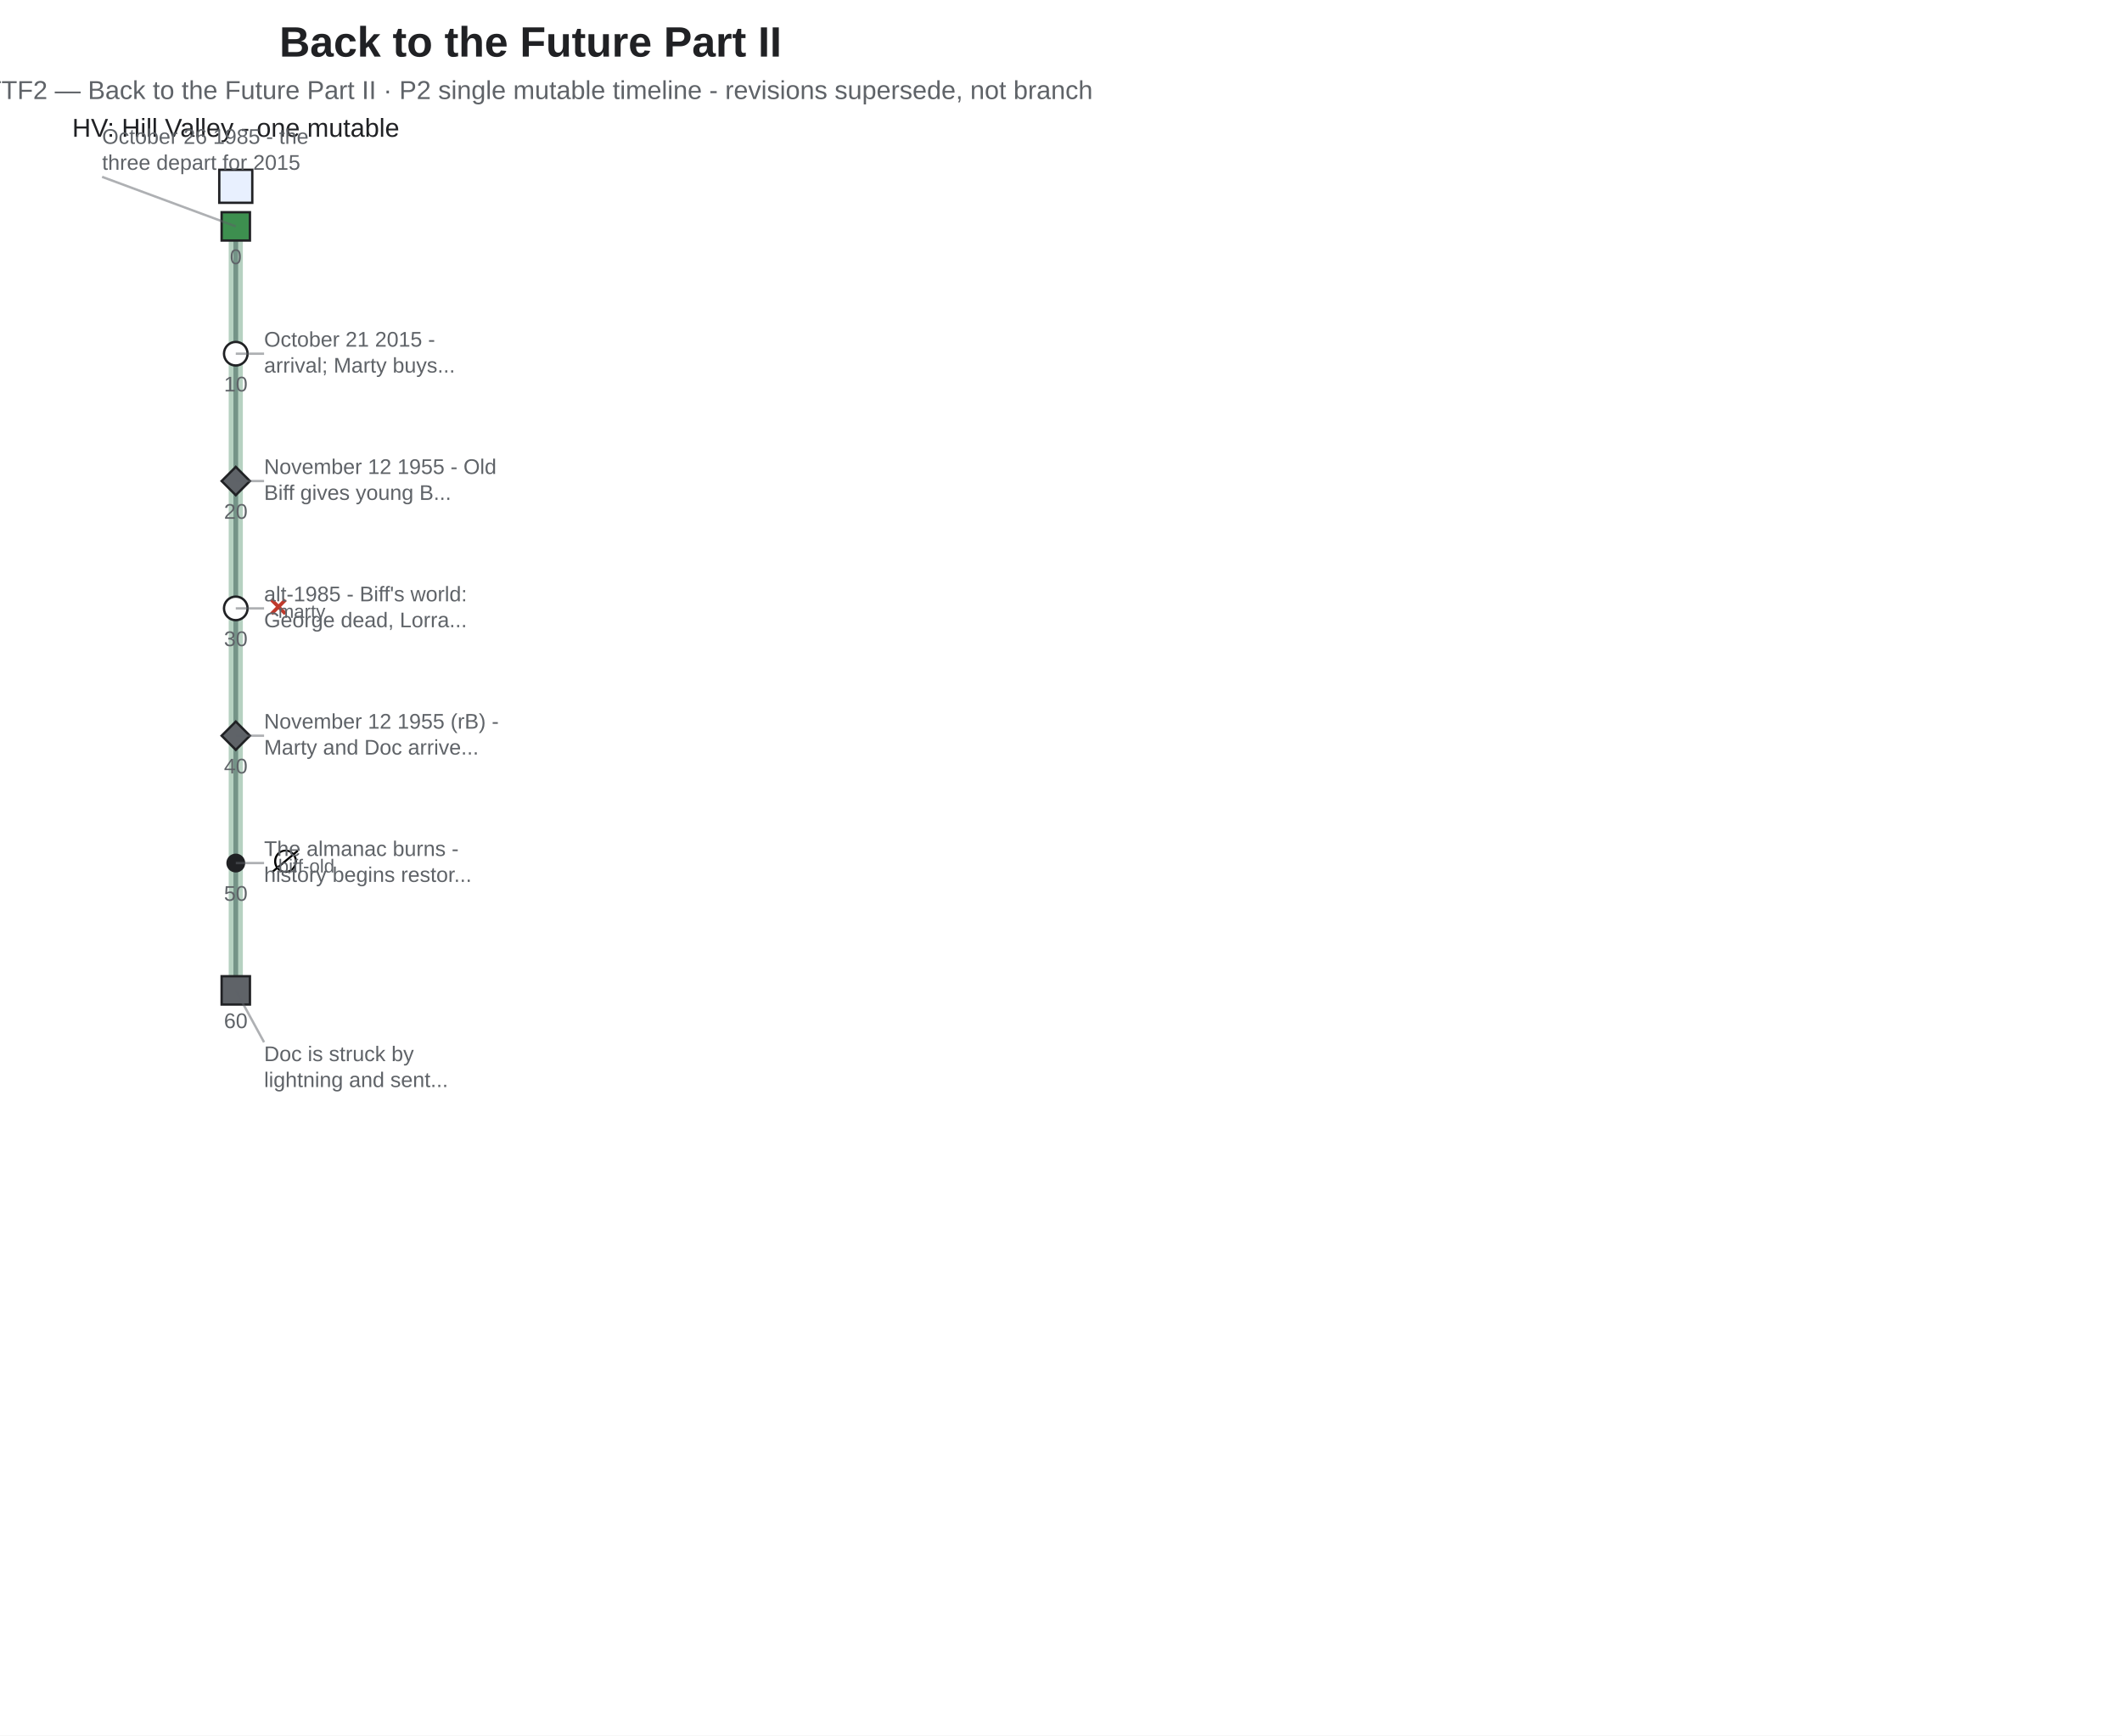
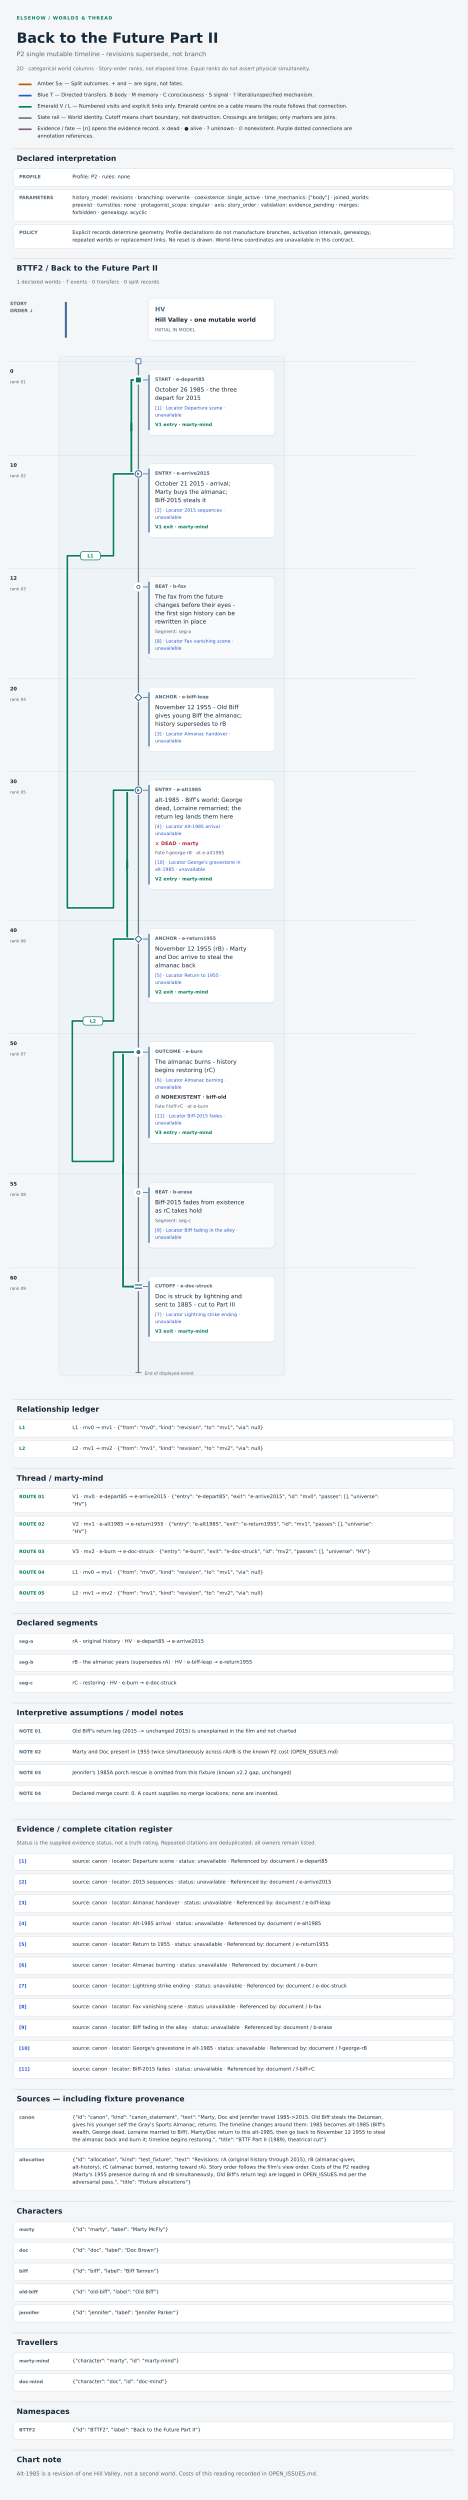
- <svg xmlns="http://www.w3.org/2000/svg" width="900" height="736" viewBox="0 0 900 736" font-family="Arial, Helvetica, sans-serif">
-   <rect width="900" height="736" fill="#ffffff" />
-   <g transform="translate(0,0)">
-     <text x="225" y="24" text-anchor="middle" font-size="18" font-weight="bold" fill="#202124">Back to the Future Part II</text>
-     <text x="225" y="42" text-anchor="middle" font-size="11" fill="#5f6368">BTTF2 — Back to the Future Part II · P2 single mutable timeline - revisions supersede, not branch</text>
-     <line x1="100.0" y1="90.0" x2="100.0" y2="420.0" stroke="#9aa0a6" stroke-width="2" stroke-opacity="1.0" />
-     <rect x="93.0" y="72.0" width="14" height="14" fill="#e8f0fe" stroke="#202124" />
-     <text x="100.0" y="58.0" text-anchor="middle" font-size="11" fill="#202124">HV: Hill Valley - one mutable </text>
-     <line x1="100.0" y1="96.0" x2="100.0" y2="150.0" stroke="#2f7d4f" stroke-width="6" stroke-opacity="0.35" stroke-linecap="round" />
-     <line x1="100.0" y1="258.0" x2="100.0" y2="312.0" stroke="#2f7d4f" stroke-width="6" stroke-opacity="0.35" stroke-linecap="round" />
-     <line x1="100.0" y1="366.0" x2="100.0" y2="420.0" stroke="#2f7d4f" stroke-width="6" stroke-opacity="0.35" stroke-linecap="round" />
-     <line x1="100.0" y1="150.0" x2="100.0" y2="258.0" stroke="#2f7d4f" stroke-width="6" stroke-opacity="0.35" stroke-linecap="round" />
-     <line x1="100.0" y1="312.0" x2="100.0" y2="366.0" stroke="#2f7d4f" stroke-width="6" stroke-opacity="0.35" stroke-linecap="round" />
-     <rect x="94.0" y="90.0" width="12" height="12" fill="#3d8f4f" stroke="#202124" />
-     <text x="100.0" y="112.0" text-anchor="middle" font-size="9" fill="#5f6368">0</text>
-     <circle cx="100.0" cy="150.0" r="5" fill="#ffffff" stroke="#202124" />
-     <text x="100.0" y="166.0" text-anchor="middle" font-size="9" fill="#5f6368">10</text>
-     <path d="M 100.0 198.0 L 106.0 204.0 L 100.0 210.0 L 94.0 204.0 Z" fill="#5f6368" stroke="#202124" />
-     <text x="100.0" y="220.0" text-anchor="middle" font-size="9" fill="#5f6368">20</text>
-     <circle cx="100.0" cy="258.0" r="5" fill="#ffffff" stroke="#202124" />
-     <text x="100.0" y="274.0" text-anchor="middle" font-size="9" fill="#5f6368">30</text>
-     <path d="M 100.0 306.0 L 106.0 312.0 L 100.0 318.0 L 94.0 312.0 Z" fill="#5f6368" stroke="#202124" />
-     <text x="100.0" y="328.0" text-anchor="middle" font-size="9" fill="#5f6368">40</text>
-     <circle cx="100.0" cy="366.0" r="4" fill="#202124" />
-     <text x="100.0" y="382.0" text-anchor="middle" font-size="9" fill="#5f6368">50</text>
-     <rect x="94.0" y="414.0" width="12" height="12" fill="#5f6368" stroke="#202124" />
-     <text x="100.0" y="436.0" text-anchor="middle" font-size="9" fill="#5f6368">60</text>
-     <text x="114.0" y="262.0" font-size="14" font-weight="bold" fill="#c0392b">×</text>
-     <text x="118.0" y="262.0" font-size="8" fill="#5f6368">marty</text>
-     <text x="114.0" y="370.0" font-size="14" font-weight="bold" fill="#000000">∅</text>
-     <text x="118.0" y="370.0" font-size="8" fill="#5f6368">biff-old</text>
-     <line x1="100.0" y1="96.0" x2="43.3" y2="75.0" stroke="#5f6368" stroke-width="1" stroke-opacity="0.5" />
-     <text x="43.3" y="61.0" font-size="9" fill="#5f6368">October 26 1985 - the</text>
-     <text x="43.3" y="72.0" font-size="9" fill="#5f6368">three depart for 2015</text>
-     <line x1="100.0" y1="150.0" x2="112.0" y2="150.0" stroke="#5f6368" stroke-width="1" stroke-opacity="0.5" />
-     <text x="112.0" y="147.0" font-size="9" fill="#5f6368">October 21 2015 -</text>
-     <text x="112.0" y="158.0" font-size="9" fill="#5f6368">arrival; Marty buys...</text>
-     <line x1="100.0" y1="204.0" x2="112.0" y2="204.0" stroke="#5f6368" stroke-width="1" stroke-opacity="0.5" />
-     <text x="112.0" y="201.0" font-size="9" fill="#5f6368">November 12 1955 - Old</text>
-     <text x="112.0" y="212.0" font-size="9" fill="#5f6368">Biff gives young B...</text>
-     <line x1="100.0" y1="258.0" x2="112.0" y2="258.0" stroke="#5f6368" stroke-width="1" stroke-opacity="0.5" />
-     <text x="112.0" y="255.0" font-size="9" fill="#5f6368">alt-1985 - Biff's world:</text>
-     <text x="112.0" y="266.0" font-size="9" fill="#5f6368">George dead, Lorra...</text>
-     <line x1="100.0" y1="312.0" x2="112.0" y2="312.0" stroke="#5f6368" stroke-width="1" stroke-opacity="0.5" />
-     <text x="112.0" y="309.0" font-size="9" fill="#5f6368">November 12 1955 (rB) -</text>
-     <text x="112.0" y="320.0" font-size="9" fill="#5f6368">Marty and Doc arrive...</text>
-     <line x1="100.0" y1="366.0" x2="112.0" y2="366.0" stroke="#5f6368" stroke-width="1" stroke-opacity="0.5" />
-     <text x="112.0" y="363.0" font-size="9" fill="#5f6368">The almanac burns -</text>
-     <text x="112.0" y="374.0" font-size="9" fill="#5f6368">history begins restor...</text>
-     <line x1="100.0" y1="420.0" x2="112.0" y2="442.0" stroke="#5f6368" stroke-width="1" stroke-opacity="0.5" />
-     <text x="112.0" y="450.0" font-size="9" fill="#5f6368">Doc is struck by</text>
-     <text x="112.0" y="461.0" font-size="9" fill="#5f6368">lightning and sent...</text>
-   </g>
+ <svg xmlns="http://www.w3.org/2000/svg" width="1124" height="6014" viewBox="0 0 1124 6014" font-family="DejaVu Sans, Arial, Helvetica, sans-serif" role="img" aria-labelledby="atlas-title atlas-desc">
+   <rect width="1124" height="6014" fill="#f5f6f8" />
+   <defs>
+     <marker id="arrow-split" viewBox="0 0 10 10" refX="8" refY="5" markerWidth="7" markerHeight="7" markerUnits="userSpaceOnUse" orient="auto" overflow="visible">
+       <path d="M 1 1 L 9 5 L 1 9 Z" fill="#ad6200" />
+     </marker>
+     <marker id="arrow-transfer" viewBox="0 0 10 10" refX="8" refY="5" markerWidth="7" markerHeight="7" markerUnits="userSpaceOnUse" orient="auto" overflow="visible">
+       <path d="M 1 1 L 9 5 L 1 9 Z" fill="#285ac7" />
+     </marker>
+     <marker id="arrow-route" viewBox="0 0 10 10" refX="8" refY="5" markerWidth="7" markerHeight="7" markerUnits="userSpaceOnUse" orient="auto" overflow="visible">
+       <path d="M 1 1 L 9 5 L 1 9 Z" fill="#087d60" />
+     </marker>
+     <marker id="arrow-reference" viewBox="0 0 10 10" refX="8" refY="5" markerWidth="7" markerHeight="7" markerUnits="userSpaceOnUse" orient="auto" overflow="visible">
+       <path d="M 1 1 L 9 5 L 1 9 Z" fill="#7a637c" />
+     </marker>
+   </defs>
+   <style>
+ text { font-kerning: normal; }
+ a { cursor: pointer; }
+ a:hover text { text-decoration: underline; }
+ .card:hover &gt; rect { stroke: #879ead; }
+ :target &gt; rect { stroke: #285ac7; stroke-width: 2; }
+ .hide-split .layer-split,
+ .hide-transfer .layer-transfer,
+ .hide-route .layer-route,
+ .hide-evidence .citation { display: none; }
+ </style>
+   <text letter-spacing="1.5" x="40" y="47" font-size="11" fill="#087d60" font-weight="bold">ELSEHOW  /  WORLDS &amp; THREAD</text>
+   <text x="40" y="103" font-size="34" fill="#172a3a" font-weight="bold">Back to the Future Part II</text>
+   <text x="40" y="135" font-size="15" fill="#526575">P2 single mutable timeline - revisions supersede, not branch</text>
+   <text x="40" y="169" font-size="12" fill="#526575">2D · categorical world columns · Story-order ranks, not elapsed time. Equal ranks do not assert physical simultaneity.</text>
+   <line x1="45" y1="203" x2="76" y2="203" stroke="#ad6200" stroke-width="4" />
+   <text x="90" y="205" font-size="12" fill="#172a3a">Amber S± — Split outcomes. + and − are signs, not fates.</text>
+   <line x1="45" y1="230" x2="76" y2="230" stroke="#285ac7" stroke-width="4" />
+   <text x="90" y="232" font-size="12" fill="#172a3a">Blue T — Directed transfers. B body · M memory · C consciousness · S signal · ? literal/unspecified mechanism.</text>
+   <line x1="45" y1="257" x2="76" y2="257" stroke="#087d60" stroke-width="4" />
+   <text x="90" y="259" font-size="12" fill="#172a3a">Emerald V / L — Numbered visits and explicit links only. Emerald centre on a cable means the route follows that connection.</text>
+   <line x1="45" y1="284" x2="76" y2="284" stroke="#667b8a" stroke-width="4" />
+   <text x="90" y="286" font-size="12" fill="#172a3a">Slate rail — World identity. Cutoff means chart boundary, not destruction. Crossings are bridges; only markers are joins.</text>
+   <line x1="45" y1="311" x2="76" y2="311" stroke="#7a637c" stroke-width="4" />
+   <text x="90" y="313" font-size="12" fill="#172a3a">Evidence / fate — [n] opens the evidence record. × dead · ● alive · ? unknown · ∅ nonexistent. Purple dotted connections are</text>
+   <text x="90" y="331" font-size="12" fill="#172a3a">annotation references.</text>
+   <g>
+     <line x1="32" y1="358" x2="1092" y2="358" stroke="#d3dde5" stroke-width="1.5" />
+     <text x="40" y="387" font-size="18" fill="#172a3a" font-weight="bold">Declared interpretation</text>
+   </g>
+   <g>
+     <rect x="32" y="406" width="1060" height="42" fill="#ffffff" stroke="#d3dde5" rx="7" />
+     <text x="46" y="429" font-size="11" fill="#526575" font-weight="bold">PROFILE</text>
+     <text x="174" y="429" font-size="12" fill="#172a3a">Profile: P2 · rules: none</text>
+   </g>
+   <g>
+     <rect x="32" y="456" width="1060" height="76" fill="#ffffff" stroke="#d3dde5" rx="7" />
+     <text x="46" y="479" font-size="11" fill="#526575" font-weight="bold">PARAMETERS</text>
+     <text x="174" y="479" font-size="12" fill="#172a3a">history_model: revisions · branching: overwrite · coexistence: single_active · time_mechanics: ["body"] · joined_worlds:</text>
+     <text x="174" y="497" font-size="12" fill="#172a3a">preexist · turnstiles: none · protagonist_scope: singular · axis: story_order · validation: evidence_pending · merges:</text>
+     <text x="174" y="515" font-size="12" fill="#172a3a">forbidden · genealogy: acyclic</text>
+   </g>
+   <g>
+     <rect x="32" y="540" width="1060" height="58" fill="#ffffff" stroke="#d3dde5" rx="7" />
+     <text x="46" y="563" font-size="11" fill="#526575" font-weight="bold">POLICY</text>
+     <text x="174" y="563" font-size="12" fill="#172a3a">Explicit records determine geometry. Profile declarations do not manufacture branches, activation intervals, genealogy,</text>
+     <text x="174" y="581" font-size="12" fill="#172a3a">repeated worlds or replacement links. No reset is drawn. World-time coordinates are unavailable in this contract.</text>
+   </g>
+   <g id="g1">
+     <line x1="32" y1="622" x2="1092" y2="622" stroke="#d3dde5" stroke-width="1.5" />
+     <text x="40" y="651" font-size="18" fill="#172a3a" font-weight="bold">BTTF2  /  Back to the Future Part II</text>
+   </g>
+   <text x="40" y="682" font-size="12" fill="#526575">1 declared worlds · 7 events · 0 transfers · 0 split records</text>
+   <g transform="translate(0 714.00)" role="group" aria-label="Atlas for BTTF2">
+     <text x="24" y="20" font-size="11" fill="#526575" font-weight="bold">STORY</text>
+     <text x="24" y="37" font-size="11" fill="#526575" font-weight="bold">ORDER ↓</text>
+     <rect x="142" y="143" width="543" height="2453" fill="#eef3f7" stroke="#d6e0e8" rx="10" />
+     <g class="card" role="group" aria-label="{}">
+       <rect x="357" y="6" width="304" height="101" fill="#e7edf2" rx="9" />
+       <rect x="357" y="4" width="304" height="101" fill="#ffffff" stroke="#d3dde5" rx="9" />
+       <text x="373" y="35" font-size="15" fill="#416f99" font-weight="bold">HV</text>
+       <text x="373" y="60" font-size="14" fill="#172a3a" font-weight="bold">Hill Valley - one mutable world</text>
+       <text x="373" y="83" font-size="11" fill="#526575">INITIAL IN MODEL</text>
+     </g>
+     <rect x="156" y="12" width="5" height="87" fill="#416f99" rx="2" />
+     <line x1="20" y1="155" x2="998" y2="155" stroke="#d3dde5" stroke-width="1" />
+     <text x="24" y="183" font-size="12" fill="#172a3a" font-weight="bold">0</text>
+     <text x="24" y="208" font-size="10" fill="#526575">rank 01</text>
+     <line x1="20" y1="381" x2="998" y2="381" stroke="#d3dde5" stroke-width="1" />
+     <text x="24" y="409" font-size="12" fill="#172a3a" font-weight="bold">10</text>
+     <text x="24" y="434" font-size="10" fill="#526575">rank 02</text>
+     <line x1="20" y1="653" x2="998" y2="653" stroke="#d3dde5" stroke-width="1" />
+     <text x="24" y="681" font-size="12" fill="#172a3a" font-weight="bold">12</text>
+     <text x="24" y="706" font-size="10" fill="#526575">rank 03</text>
+     <line x1="20" y1="919" x2="998" y2="919" stroke="#d3dde5" stroke-width="1" />
+     <text x="24" y="947" font-size="12" fill="#172a3a" font-weight="bold">20</text>
+     <text x="24" y="972" font-size="10" fill="#526575">rank 04</text>
+     <line x1="20" y1="1142" x2="998" y2="1142" stroke="#d3dde5" stroke-width="1" />
+     <text x="24" y="1170" font-size="12" fill="#172a3a" font-weight="bold">30</text>
+     <text x="24" y="1195" font-size="10" fill="#526575">rank 05</text>
+     <line x1="20" y1="1500" x2="998" y2="1500" stroke="#d3dde5" stroke-width="1" />
+     <text x="24" y="1528" font-size="12" fill="#172a3a" font-weight="bold">40</text>
+     <text x="24" y="1553" font-size="10" fill="#526575">rank 06</text>
+     <line x1="20" y1="1772" x2="998" y2="1772" stroke="#d3dde5" stroke-width="1" />
+     <text x="24" y="1800" font-size="12" fill="#172a3a" font-weight="bold">50</text>
+     <text x="24" y="1825" font-size="10" fill="#526575">rank 07</text>
+     <line x1="20" y1="2110" x2="998" y2="2110" stroke="#d3dde5" stroke-width="1" />
+     <text x="24" y="2138" font-size="12" fill="#172a3a" font-weight="bold">55</text>
+     <text x="24" y="2163" font-size="10" fill="#526575">rank 08</text>
+     <line x1="20" y1="2336" x2="998" y2="2336" stroke="#d3dde5" stroke-width="1" />
+     <text x="24" y="2364" font-size="12" fill="#172a3a" font-weight="bold">60</text>
+     <text x="24" y="2389" font-size="10" fill="#526575">rank 09</text>
+     <path d="M 333.00 155.00 L 333.00 2588.00" fill="none" stroke="#667b8a" stroke-width="3" stroke-linejoin="round" stroke-linecap="round" />
+     <rect x="327" y="149" width="12" height="12" fill="#ffffff" stroke="#416f99" rx="1" stroke-width="2" />
+     <line x1="326" y1="2588" x2="340" y2="2588" stroke="#667b8a" stroke-width="2" />
+     <text x="348" y="2593" font-size="10" fill="#526575">End of displayed extent</text>
+     <g class="layer-route">
+       <path d="M 325.00 200.00 L 316.00 200.00 L 316.00 426.00 L 323.00 426.00" fill="none" stroke="#ffffff" stroke-width="8.5" stroke-linejoin="round" stroke-linecap="round" />
+       <path d="M 325.00 200.00 L 316.00 200.00 L 316.00 426.00 L 323.00 426.00" fill="none" stroke="#087d60" stroke-width="4.5" stroke-linejoin="round" stroke-linecap="round" marker-end="url(#arrow-route)" />
+       <path d="M 316.00 304.00 L 316.00 322.00" fill="none" stroke="#087d60" stroke-width="4.5" stroke-linejoin="round" stroke-linecap="round" marker-end="url(#arrow-route)" />
+     </g>
+     <g class="layer-route">
+       <path d="M 325.00 1187.00 L 306.00 1187.00 L 306.00 1545.00 L 323.00 1545.00" fill="none" stroke="#ffffff" stroke-width="8.5" stroke-linejoin="round" stroke-linecap="round" />
+       <path d="M 325.00 1187.00 L 306.00 1187.00 L 306.00 1545.00 L 323.00 1545.00" fill="none" stroke="#087d60" stroke-width="4.5" stroke-linejoin="round" stroke-linecap="round" marker-end="url(#arrow-route)" />
+       <path d="M 306.00 1357.00 L 306.00 1375.00" fill="none" stroke="#087d60" stroke-width="4.5" stroke-linejoin="round" stroke-linecap="round" marker-end="url(#arrow-route)" />
+     </g>
+     <g class="layer-route">
+       <path d="M 325.00 1817.00 L 296.00 1817.00 L 296.00 2381.00 L 323.00 2381.00" fill="none" stroke="#ffffff" stroke-width="8.5" stroke-linejoin="round" stroke-linecap="round" />
+       <path d="M 325.00 1817.00 L 296.00 1817.00 L 296.00 2381.00 L 323.00 2381.00" fill="none" stroke="#087d60" stroke-width="4.5" stroke-linejoin="round" stroke-linecap="round" marker-end="url(#arrow-route)" />
+       <path d="M 296.00 2090.00 L 296.00 2108.00" fill="none" stroke="#087d60" stroke-width="4.5" stroke-linejoin="round" stroke-linecap="round" marker-end="url(#arrow-route)" />
+     </g>
+     <g class="layer-route" id="g1-edge-1">
+       <path d="M 324.00 426.00 L 273.00 426.00 L 273.00 623.00 L 162.00 623.00 L 162.00 1470.00 L 273.00 1470.00 L 273.00 1187.00 L 323.00 1187.00" fill="none" stroke="#ffffff" stroke-width="8" stroke-linejoin="round" stroke-linecap="round" />
+       <path d="M 324.00 426.00 L 273.00 426.00 L 273.00 623.00 L 162.00 623.00 L 162.00 1470.00 L 273.00 1470.00 L 273.00 1187.00 L 323.00 1187.00" fill="none" stroke="#087d60" stroke-width="4" stroke-linejoin="round" stroke-linecap="round" marker-end="url(#arrow-route)" />
+       <a href="#g1-relationships" aria-label="L1 · mv0 → mv1 · {&quot;from&quot;: &quot;mv0&quot;, &quot;kind&quot;: &quot;revision&quot;, &quot;to&quot;: &quot;mv1&quot;, &quot;via&quot;: null}">
+         <rect x="193.5" y="613" width="48" height="20" fill="#ffffff" stroke="#087d60" rx="6" stroke-width="1.6" />
+         <text text-anchor="middle" x="217.5" y="627" font-size="11" fill="#087d60" font-weight="bold">L1</text>
+       </a>
+     </g>
+     <g class="layer-route" id="g1-edge-2">
+       <path d="M 324.00 1545.00 L 273.00 1545.00 L 273.00 1742.00 L 174.00 1742.00 L 174.00 2080.00 L 273.00 2080.00 L 273.00 1817.00 L 323.00 1817.00" fill="none" stroke="#ffffff" stroke-width="8" stroke-linejoin="round" stroke-linecap="round" />
+       <path d="M 324.00 1545.00 L 273.00 1545.00 L 273.00 1742.00 L 174.00 1742.00 L 174.00 2080.00 L 273.00 2080.00 L 273.00 1817.00 L 323.00 1817.00" fill="none" stroke="#087d60" stroke-width="4" stroke-linejoin="round" stroke-linecap="round" marker-end="url(#arrow-route)" />
+       <a href="#g1-relationships" aria-label="L2 · mv1 → mv2 · {&quot;from&quot;: &quot;mv1&quot;, &quot;kind&quot;: &quot;revision&quot;, &quot;to&quot;: &quot;mv2&quot;, &quot;via&quot;: null}">
+         <rect x="199.5" y="1732" width="48" height="20" fill="#ffffff" stroke="#087d60" rx="6" stroke-width="1.6" />
+         <text text-anchor="middle" x="223.5" y="1746" font-size="11" fill="#087d60" font-weight="bold">L2</text>
+       </a>
+     </g>
+     <line x1="343" y1="200" x2="357" y2="200" stroke="#416f99" stroke-width="1.8" />
+     <g id="g1-item-1" class="card" role="group" aria-label="{&quot;cite&quot;: {&quot;locator&quot;: &quot;Departure scene&quot;, &quot;page&quot;: null, &quot;scene&quot;: null, &quot;source&quot;: &quot;canon&quot;, &quot;status&quot;: &quot;unavailable&quot;}, &quot;id&quot;: &quot;e-depart85&quot;, &quot;kind&quot;: &quot;start&quot;, &quot;label&quot;: &quot;October 26 1985 - the three depart for 2015&quot;, &quot;order&quot;: 0, &quot;universe&quot;: &quot;HV&quot;}">
+       <rect x="357" y="177" width="304" height="158" fill="#e7edf2" rx="9" />
+       <rect x="357" y="175" width="304" height="158" fill="#ffffff" stroke="#d3dde5" rx="9" />
+       <rect x="357" y="187" width="3" height="134" fill="#416f99" rx="1.5" />
+       <text x="373" y="202" font-size="11" fill="#526575" font-weight="bold">START · e-depart85</text>
+       <text x="373" y="228" font-size="14" fill="#172a3a">October 26 1985 - the three</text>
+       <text x="373" y="248" font-size="14" fill="#172a3a">depart for 2015</text>
+       <a href="#evidence-1" class="citation" aria-label="[1] · Locator Departure scene · unavailable">
+         <text x="373" y="271" font-size="11" fill="#285ac7">[1] · Locator Departure scene ·</text>
+         <text x="373" y="288" font-size="11" fill="#285ac7">unavailable</text>
+       </a>
+       <text x="373" y="311" font-size="11" fill="#087d60" font-weight="bold">V1 entry · marty-mind</text>
+     </g>
+     <line x1="343" y1="426" x2="357" y2="426" stroke="#416f99" stroke-width="1.8" />
+     <g id="g1-item-2" class="card" role="group" aria-label="{&quot;cite&quot;: {&quot;locator&quot;: &quot;2015 sequences&quot;, &quot;page&quot;: null, &quot;scene&quot;: null, &quot;source&quot;: &quot;canon&quot;, &quot;status&quot;: &quot;unavailable&quot;}, &quot;id&quot;: &quot;e-arrive2015&quot;, &quot;kind&quot;: &quot;entry&quot;, &quot;label&quot;: &quot;October 21 2015 - arrival; Marty buys the almanac; Biff-2015 steals it&quot;, &quot;order&quot;: 10, &quot;universe&quot;: &quot;HV&quot;}">
+       <rect x="357" y="403" width="304" height="178" fill="#e7edf2" rx="9" />
+       <rect x="357" y="401" width="304" height="178" fill="#ffffff" stroke="#d3dde5" rx="9" />
+       <rect x="357" y="413" width="3" height="154" fill="#416f99" rx="1.5" />
+       <text x="373" y="428" font-size="11" fill="#526575" font-weight="bold">ENTRY · e-arrive2015</text>
+       <text x="373" y="454" font-size="14" fill="#172a3a">October 21 2015 - arrival;</text>
+       <text x="373" y="474" font-size="14" fill="#172a3a">Marty buys the almanac;</text>
+       <text x="373" y="494" font-size="14" fill="#172a3a">Biff-2015 steals it</text>
+       <a href="#evidence-2" class="citation" aria-label="[2] · Locator 2015 sequences · unavailable">
+         <text x="373" y="517" font-size="11" fill="#285ac7">[2] · Locator 2015 sequences ·</text>
+         <text x="373" y="534" font-size="11" fill="#285ac7">unavailable</text>
+       </a>
+       <text x="373" y="557" font-size="11" fill="#087d60" font-weight="bold">V1 exit · marty-mind</text>
+     </g>
+     <line x1="343" y1="964" x2="357" y2="964" stroke="#416f99" stroke-width="1.8" />
+     <g id="g1-item-3" class="card" role="group" aria-label="{&quot;cite&quot;: {&quot;locator&quot;: &quot;Almanac handover&quot;, &quot;page&quot;: null, &quot;scene&quot;: null, &quot;source&quot;: &quot;canon&quot;, &quot;status&quot;: &quot;unavailable&quot;}, &quot;id&quot;: &quot;e-biff-leap&quot;, &quot;kind&quot;: &quot;anchor&quot;, &quot;label&quot;: &quot;November 12 1955 - Old Biff gives young Biff the almanac; history supersedes to rB&quot;, &quot;order&quot;: 20, &quot;universe&quot;: &quot;HV&quot;}">
+       <rect x="357" y="941" width="304" height="155" fill="#e7edf2" rx="9" />
+       <rect x="357" y="939" width="304" height="155" fill="#ffffff" stroke="#d3dde5" rx="9" />
+       <rect x="357" y="951" width="3" height="131" fill="#416f99" rx="1.5" />
+       <text x="373" y="966" font-size="11" fill="#526575" font-weight="bold">ANCHOR · e-biff-leap</text>
+       <text x="373" y="992" font-size="14" fill="#172a3a">November 12 1955 - Old Biff</text>
+       <text x="373" y="1012" font-size="14" fill="#172a3a">gives young Biff the almanac;</text>
+       <text x="373" y="1032" font-size="14" fill="#172a3a">history supersedes to rB</text>
+       <a href="#evidence-3" class="citation" aria-label="[3] · Locator Almanac handover · unavailable">
+         <text x="373" y="1055" font-size="11" fill="#285ac7">[3] · Locator Almanac handover ·</text>
+         <text x="373" y="1072" font-size="11" fill="#285ac7">unavailable</text>
+       </a>
+     </g>
+     <line x1="343" y1="1187" x2="357" y2="1187" stroke="#416f99" stroke-width="1.8" />
+     <g id="g1-item-4" class="card" role="group" aria-label="{&quot;cite&quot;: {&quot;locator&quot;: &quot;Alt-1985 arrival&quot;, &quot;page&quot;: null, &quot;scene&quot;: null, &quot;source&quot;: &quot;canon&quot;, &quot;status&quot;: &quot;unavailable&quot;}, &quot;id&quot;: &quot;e-alt1985&quot;, &quot;kind&quot;: &quot;entry&quot;, &quot;label&quot;: &quot;alt-1985 - Biff's world: George dead, Lorraine remarried; the return leg lands them here&quot;, &quot;order&quot;: 30, &quot;universe&quot;: &quot;HV&quot;}">
+       <rect x="357" y="1164" width="304" height="264" fill="#e7edf2" rx="9" />
+       <rect x="357" y="1162" width="304" height="264" fill="#ffffff" stroke="#d3dde5" rx="9" />
+       <rect x="357" y="1174" width="3" height="240" fill="#416f99" rx="1.5" />
+       <text x="373" y="1189" font-size="11" fill="#526575" font-weight="bold">ENTRY · e-alt1985</text>
+       <text x="373" y="1215" font-size="14" fill="#172a3a">alt-1985 - Biff's world: George</text>
+       <text x="373" y="1235" font-size="14" fill="#172a3a">dead, Lorraine remarried; the</text>
+       <text x="373" y="1255" font-size="14" fill="#172a3a">return leg lands them here</text>
+       <a href="#evidence-4" class="citation" aria-label="[4] · Locator Alt-1985 arrival · unavailable">
+         <text x="373" y="1278" font-size="11" fill="#285ac7">[4] · Locator Alt-1985 arrival ·</text>
+         <text x="373" y="1295" font-size="11" fill="#285ac7">unavailable</text>
+       </a>
+       <text x="373" y="1319" font-size="12" fill="#b82f46" font-weight="bold">× DEAD · marty</text>
+       <text x="373" y="1341" font-size="11" fill="#526575">Fate f-george-rB · at e-alt1985</text>
+       <a href="#evidence-10" class="citation" aria-label="[10] · Locator George's gravestone in alt-1985 · unavailable">
+         <text x="373" y="1364" font-size="11" fill="#285ac7">[10] · Locator George's gravestone in</text>
+         <text x="373" y="1381" font-size="11" fill="#285ac7">alt-1985 · unavailable</text>
+       </a>
+       <text x="373" y="1404" font-size="11" fill="#087d60" font-weight="bold">V2 entry · marty-mind</text>
+     </g>
+     <line x1="343" y1="1545" x2="357" y2="1545" stroke="#416f99" stroke-width="1.8" />
+     <g id="g1-item-5" class="card" role="group" aria-label="{&quot;cite&quot;: {&quot;locator&quot;: &quot;Return to 1955&quot;, &quot;page&quot;: null, &quot;scene&quot;: null, &quot;source&quot;: &quot;canon&quot;, &quot;status&quot;: &quot;unavailable&quot;}, &quot;id&quot;: &quot;e-return1955&quot;, &quot;kind&quot;: &quot;anchor&quot;, &quot;label&quot;: &quot;November 12 1955 (rB) - Marty and Doc arrive to steal the almanac back&quot;, &quot;order&quot;: 40, &quot;universe&quot;: &quot;HV&quot;}">
+       <rect x="357" y="1522" width="304" height="178" fill="#e7edf2" rx="9" />
+       <rect x="357" y="1520" width="304" height="178" fill="#ffffff" stroke="#d3dde5" rx="9" />
+       <rect x="357" y="1532" width="3" height="154" fill="#416f99" rx="1.5" />
+       <text x="373" y="1547" font-size="11" fill="#526575" font-weight="bold">ANCHOR · e-return1955</text>
+       <text x="373" y="1573" font-size="14" fill="#172a3a">November 12 1955 (rB) - Marty</text>
+       <text x="373" y="1593" font-size="14" fill="#172a3a">and Doc arrive to steal the</text>
+       <text x="373" y="1613" font-size="14" fill="#172a3a">almanac back</text>
+       <a href="#evidence-5" class="citation" aria-label="[5] · Locator Return to 1955 · unavailable">
+         <text x="373" y="1636" font-size="11" fill="#285ac7">[5] · Locator Return to 1955 ·</text>
+         <text x="373" y="1653" font-size="11" fill="#285ac7">unavailable</text>
+       </a>
+       <text x="373" y="1676" font-size="11" fill="#087d60" font-weight="bold">V2 exit · marty-mind</text>
+     </g>
+     <line x1="343" y1="1817" x2="357" y2="1817" stroke="#416f99" stroke-width="1.8" />
+     <g id="g1-item-6" class="card" role="group" aria-label="{&quot;cite&quot;: {&quot;locator&quot;: &quot;Almanac burning&quot;, &quot;page&quot;: null, &quot;scene&quot;: null, &quot;source&quot;: &quot;canon&quot;, &quot;status&quot;: &quot;unavailable&quot;}, &quot;id&quot;: &quot;e-burn&quot;, &quot;kind&quot;: &quot;outcome&quot;, &quot;label&quot;: &quot;The almanac burns - history begins restoring (rC)&quot;, &quot;order&quot;: 50, &quot;universe&quot;: &quot;HV&quot;}">
+       <rect x="357" y="1794" width="304" height="244" fill="#e7edf2" rx="9" />
+       <rect x="357" y="1792" width="304" height="244" fill="#ffffff" stroke="#d3dde5" rx="9" />
+       <rect x="357" y="1804" width="3" height="220" fill="#416f99" rx="1.5" />
+       <text x="373" y="1819" font-size="11" fill="#526575" font-weight="bold">OUTCOME · e-burn</text>
+       <text x="373" y="1845" font-size="14" fill="#172a3a">The almanac burns - history</text>
+       <text x="373" y="1865" font-size="14" fill="#172a3a">begins restoring (rC)</text>
+       <a href="#evidence-6" class="citation" aria-label="[6] · Locator Almanac burning · unavailable">
+         <text x="373" y="1888" font-size="11" fill="#285ac7">[6] · Locator Almanac burning ·</text>
+         <text x="373" y="1905" font-size="11" fill="#285ac7">unavailable</text>
+       </a>
+       <text x="373" y="1929" font-size="12" fill="#343a47" font-weight="bold">∅ NONEXISTENT · biff-old</text>
+       <text x="373" y="1951" font-size="11" fill="#526575">Fate f-biff-rC · at e-burn</text>
+       <a href="#evidence-11" class="citation" aria-label="[11] · Locator Biff-2015 fades · unavailable">
+         <text x="373" y="1974" font-size="11" fill="#285ac7">[11] · Locator Biff-2015 fades ·</text>
+         <text x="373" y="1991" font-size="11" fill="#285ac7">unavailable</text>
+       </a>
+       <text x="373" y="2014" font-size="11" fill="#087d60" font-weight="bold">V3 entry · marty-mind</text>
+     </g>
+     <line x1="343" y1="2381" x2="357" y2="2381" stroke="#416f99" stroke-width="1.8" />
+     <g id="g1-item-7" class="card" role="group" aria-label="{&quot;cite&quot;: {&quot;locator&quot;: &quot;Lightning strike ending&quot;, &quot;page&quot;: null, &quot;scene&quot;: null, &quot;source&quot;: &quot;canon&quot;, &quot;status&quot;: &quot;unavailable&quot;}, &quot;id&quot;: &quot;e-doc-struck&quot;, &quot;kind&quot;: &quot;cutoff&quot;, &quot;label&quot;: &quot;Doc is struck by lightning and sent to 1885 - cut to Part III&quot;, &quot;order&quot;: 60, &quot;universe&quot;: &quot;HV&quot;}">
+       <rect x="357" y="2358" width="304" height="158" fill="#e7edf2" rx="9" />
+       <rect x="357" y="2356" width="304" height="158" fill="#ffffff" stroke="#d3dde5" rx="9" />
+       <rect x="357" y="2368" width="3" height="134" fill="#416f99" rx="1.5" />
+       <text x="373" y="2383" font-size="11" fill="#526575" font-weight="bold">CUTOFF · e-doc-struck</text>
+       <text x="373" y="2409" font-size="14" fill="#172a3a">Doc is struck by lightning and</text>
+       <text x="373" y="2429" font-size="14" fill="#172a3a">sent to 1885 - cut to Part III</text>
+       <a href="#evidence-7" class="citation" aria-label="[7] · Locator Lightning strike ending · unavailable">
+         <text x="373" y="2452" font-size="11" fill="#285ac7">[7] · Locator Lightning strike ending ·</text>
+         <text x="373" y="2469" font-size="11" fill="#285ac7">unavailable</text>
+       </a>
+       <text x="373" y="2492" font-size="11" fill="#087d60" font-weight="bold">V3 exit · marty-mind</text>
+     </g>
+     <line x1="343" y1="698" x2="357" y2="698" stroke="#416f99" stroke-width="1.8" />
+     <g id="g1-item-8" class="card" role="group" aria-label="{&quot;cite&quot;: {&quot;locator&quot;: &quot;Fax vanishing scene&quot;, &quot;page&quot;: null, &quot;scene&quot;: null, &quot;source&quot;: &quot;canon&quot;, &quot;status&quot;: &quot;unavailable&quot;}, &quot;id&quot;: &quot;b-fax&quot;, &quot;order&quot;: 12, &quot;segment&quot;: &quot;seg-a&quot;, &quot;text&quot;: &quot;The fax from the future changes before their eyes - the first sign history can be rewritten in place&quot;}">
+       <rect x="357" y="675" width="304" height="198" fill="#e7edf2" rx="9" />
+       <rect x="357" y="673" width="304" height="198" fill="#f9fafc" stroke="#d3dde5" rx="9" />
+       <rect x="357" y="685" width="3" height="174" fill="#416f99" rx="1.5" />
+       <text x="373" y="700" font-size="11" fill="#526575" font-weight="bold">BEAT · b-fax</text>
+       <text x="373" y="726" font-size="14" fill="#172a3a">The fax from the future</text>
+       <text x="373" y="746" font-size="14" fill="#172a3a">changes before their eyes -</text>
+       <text x="373" y="766" font-size="14" fill="#172a3a">the first sign history can be</text>
+       <text x="373" y="786" font-size="14" fill="#172a3a">rewritten in place</text>
+       <text x="373" y="809" font-size="11" fill="#526575">Segment: seg-a</text>
+       <a href="#evidence-8" class="citation" aria-label="[8] · Locator Fax vanishing scene · unavailable">
+         <text x="373" y="832" font-size="11" fill="#285ac7">[8] · Locator Fax vanishing scene ·</text>
+         <text x="373" y="849" font-size="11" fill="#285ac7">unavailable</text>
+       </a>
+     </g>
+     <line x1="343" y1="2155" x2="357" y2="2155" stroke="#416f99" stroke-width="1.8" />
+     <g id="g1-item-9" class="card" role="group" aria-label="{&quot;cite&quot;: {&quot;locator&quot;: &quot;Biff fading in the alley&quot;, &quot;page&quot;: null, &quot;scene&quot;: null, &quot;source&quot;: &quot;canon&quot;, &quot;status&quot;: &quot;unavailable&quot;}, &quot;id&quot;: &quot;b-erase&quot;, &quot;order&quot;: 55, &quot;segment&quot;: &quot;seg-c&quot;, &quot;text&quot;: &quot;Biff-2015 fades from existence as rC takes hold&quot;}">
+       <rect x="357" y="2132" width="304" height="158" fill="#e7edf2" rx="9" />
+       <rect x="357" y="2130" width="304" height="158" fill="#f9fafc" stroke="#d3dde5" rx="9" />
+       <rect x="357" y="2142" width="3" height="134" fill="#416f99" rx="1.5" />
+       <text x="373" y="2157" font-size="11" fill="#526575" font-weight="bold">BEAT · b-erase</text>
+       <text x="373" y="2183" font-size="14" fill="#172a3a">Biff-2015 fades from existence</text>
+       <text x="373" y="2203" font-size="14" fill="#172a3a">as rC takes hold</text>
+       <text x="373" y="2226" font-size="11" fill="#526575">Segment: seg-c</text>
+       <a href="#evidence-9" class="citation" aria-label="[9] · Locator Biff fading in the alley · unavailable">
+         <text x="373" y="2249" font-size="11" fill="#285ac7">[9] · Locator Biff fading in the alley ·</text>
+         <text x="373" y="2266" font-size="11" fill="#285ac7">unavailable</text>
+       </a>
+     </g>
+     <g class="event-node">
+       <circle cx="333" cy="200" r="11" fill="#ffffff" />
+       <rect x="326" y="193" width="14" height="14" fill="#087d60" stroke="#ffffff" rx="2" stroke-width="2" />
+     </g>
+     <g class="event-node">
+       <circle cx="333" cy="426" r="11" fill="#ffffff" />
+       <circle cx="333" cy="426" r="8" fill="#ffffff" stroke="#416f99" stroke-width="2.5" />
+       <polygon points="330.00,422.00 336.00,426.00 330.00,430.00" fill="#416f99" />
+     </g>
+     <g class="event-node">
+       <circle cx="333" cy="964" r="11" fill="#ffffff" />
+       <polygon points="333.00,956.00 341.00,964.00 333.00,972.00 325.00,964.00" fill="#ffffff" stroke="#416f99" stroke-width="2.5" />
+     </g>
+     <g class="event-node">
+       <circle cx="333" cy="1187" r="11" fill="#ffffff" />
+       <circle cx="333" cy="1187" r="8" fill="#ffffff" stroke="#416f99" stroke-width="2.5" />
+       <polygon points="330.00,1183.00 336.00,1187.00 330.00,1191.00" fill="#416f99" />
+     </g>
+     <g class="event-node">
+       <circle cx="333" cy="1545" r="11" fill="#ffffff" />
+       <polygon points="333.00,1537.00 341.00,1545.00 333.00,1553.00 325.00,1545.00" fill="#ffffff" stroke="#416f99" stroke-width="2.5" />
+     </g>
+     <g class="event-node">
+       <circle cx="333" cy="1817" r="11" fill="#ffffff" />
+       <circle cx="333" cy="1817" r="6" fill="#416f99" stroke="#ffffff" stroke-width="2" />
+     </g>
+     <g class="event-node">
+       <circle cx="333" cy="2381" r="11" fill="#ffffff" />
+       <line x1="324" y1="2377" x2="342" y2="2377" stroke="#416f99" stroke-width="3" />
+       <line x1="324" y1="2385" x2="342" y2="2385" stroke="#416f99" stroke-width="3" />
+     </g>
+     <g class="event-node">
+       <circle cx="333" cy="698" r="11" fill="#ffffff" />
+       <circle cx="333" cy="698" r="4" fill="#ffffff" stroke="#416f99" stroke-width="2" />
+     </g>
+     <g class="event-node">
+       <circle cx="333" cy="2155" r="11" fill="#ffffff" />
+       <circle cx="333" cy="2155" r="4" fill="#ffffff" stroke="#416f99" stroke-width="2" />
+     </g>
+   </g>
+   <g id="g1-relationships">
+     <line x1="32" y1="3367" x2="1092" y2="3367" stroke="#d3dde5" stroke-width="1.5" />
+     <text x="40" y="3396" font-size="18" fill="#172a3a" font-weight="bold">Relationship ledger</text>
+   </g>
+   <g>
+     <rect x="32" y="3415" width="1060" height="42" fill="#ffffff" stroke="#d3dde5" rx="7" />
+     <text x="46" y="3438" font-size="11" fill="#087d60" font-weight="bold">L1</text>
+     <text x="174" y="3438" font-size="12" fill="#172a3a">L1 · mv0 → mv1 · {"from": "mv0", "kind": "revision", "to": "mv1", "via": null}</text>
+   </g>
+   <g>
+     <rect x="32" y="3465" width="1060" height="42" fill="#ffffff" stroke="#d3dde5" rx="7" />
+     <text x="46" y="3488" font-size="11" fill="#087d60" font-weight="bold">L2</text>
+     <text x="174" y="3488" font-size="12" fill="#172a3a">L2 · mv1 → mv2 · {"from": "mv1", "kind": "revision", "to": "mv2", "via": null}</text>
+   </g>
+   <g>
+     <line x1="32" y1="3533" x2="1092" y2="3533" stroke="#d3dde5" stroke-width="1.5" />
+     <text x="40" y="3562" font-size="18" fill="#172a3a" font-weight="bold">Thread / marty-mind</text>
+   </g>
+   <g>
+     <rect x="32" y="3581" width="1060" height="58" fill="#ffffff" stroke="#d3dde5" rx="7" />
+     <text x="46" y="3604" font-size="11" fill="#087d60" font-weight="bold">ROUTE 01</text>
+     <text x="174" y="3604" font-size="12" fill="#172a3a">V1 · mv0 · e-depart85 → e-arrive2015 · {"entry": "e-depart85", "exit": "e-arrive2015", "id": "mv0", "passes": [], "universe":</text>
+     <text x="174" y="3622" font-size="12" fill="#172a3a">"HV"}</text>
+   </g>
+   <g>
+     <rect x="32" y="3647" width="1060" height="58" fill="#ffffff" stroke="#d3dde5" rx="7" />
+     <text x="46" y="3670" font-size="11" fill="#087d60" font-weight="bold">ROUTE 02</text>
+     <text x="174" y="3670" font-size="12" fill="#172a3a">V2 · mv1 · e-alt1985 → e-return1955 · {"entry": "e-alt1985", "exit": "e-return1955", "id": "mv1", "passes": [], "universe":</text>
+     <text x="174" y="3688" font-size="12" fill="#172a3a">"HV"}</text>
+   </g>
+   <g>
+     <rect x="32" y="3713" width="1060" height="42" fill="#ffffff" stroke="#d3dde5" rx="7" />
+     <text x="46" y="3736" font-size="11" fill="#087d60" font-weight="bold">ROUTE 03</text>
+     <text x="174" y="3736" font-size="12" fill="#172a3a">V3 · mv2 · e-burn → e-doc-struck · {"entry": "e-burn", "exit": "e-doc-struck", "id": "mv2", "passes": [], "universe": "HV"}</text>
+   </g>
+   <g>
+     <rect x="32" y="3763" width="1060" height="42" fill="#ffffff" stroke="#d3dde5" rx="7" />
+     <text x="46" y="3786" font-size="11" fill="#087d60" font-weight="bold">ROUTE 04</text>
+     <text x="174" y="3786" font-size="12" fill="#172a3a">L1 · mv0 → mv1 · {"from": "mv0", "kind": "revision", "to": "mv1", "via": null}</text>
+   </g>
+   <g>
+     <rect x="32" y="3813" width="1060" height="42" fill="#ffffff" stroke="#d3dde5" rx="7" />
+     <text x="46" y="3836" font-size="11" fill="#087d60" font-weight="bold">ROUTE 05</text>
+     <text x="174" y="3836" font-size="12" fill="#172a3a">L2 · mv1 → mv2 · {"from": "mv1", "kind": "revision", "to": "mv2", "via": null}</text>
+   </g>
+   <g>
+     <line x1="32" y1="3881" x2="1092" y2="3881" stroke="#d3dde5" stroke-width="1.5" />
+     <text x="40" y="3910" font-size="18" fill="#172a3a" font-weight="bold">Declared segments</text>
+   </g>
+   <g>
+     <rect x="32" y="3929" width="1060" height="42" fill="#ffffff" stroke="#d3dde5" rx="7" />
+     <text x="46" y="3952" font-size="11" fill="#526575" font-weight="bold">seg-a</text>
+     <text x="174" y="3952" font-size="12" fill="#172a3a">rA - original history · HV · e-depart85 → e-arrive2015</text>
+   </g>
+   <g>
+     <rect x="32" y="3979" width="1060" height="42" fill="#ffffff" stroke="#d3dde5" rx="7" />
+     <text x="46" y="4002" font-size="11" fill="#526575" font-weight="bold">seg-b</text>
+     <text x="174" y="4002" font-size="12" fill="#172a3a">rB - the almanac years (supersedes rA) · HV · e-biff-leap → e-return1955</text>
+   </g>
+   <g>
+     <rect x="32" y="4029" width="1060" height="42" fill="#ffffff" stroke="#d3dde5" rx="7" />
+     <text x="46" y="4052" font-size="11" fill="#526575" font-weight="bold">seg-c</text>
+     <text x="174" y="4052" font-size="12" fill="#172a3a">rC - restoring · HV · e-burn → e-doc-struck</text>
+   </g>
+   <g>
+     <line x1="32" y1="4097" x2="1092" y2="4097" stroke="#d3dde5" stroke-width="1.5" />
+     <text x="40" y="4126" font-size="18" fill="#172a3a" font-weight="bold">Interpretive assumptions / model notes</text>
+   </g>
+   <g>
+     <rect x="32" y="4145" width="1060" height="42" fill="#ffffff" stroke="#d3dde5" rx="7" />
+     <text x="46" y="4168" font-size="11" fill="#526575" font-weight="bold">NOTE 01</text>
+     <text x="174" y="4168" font-size="12" fill="#172a3a">Old Biff's return leg (2015 -&gt; unchanged 2015) is unexplained in the film and not charted</text>
+   </g>
+   <g>
+     <rect x="32" y="4195" width="1060" height="42" fill="#ffffff" stroke="#d3dde5" rx="7" />
+     <text x="46" y="4218" font-size="11" fill="#526575" font-weight="bold">NOTE 02</text>
+     <text x="174" y="4218" font-size="12" fill="#172a3a">Marty and Doc present in 1955 twice simultaneously across rA/rB is the known P2 cost (OPEN_ISSUES.md)</text>
+   </g>
+   <g>
+     <rect x="32" y="4245" width="1060" height="42" fill="#ffffff" stroke="#d3dde5" rx="7" />
+     <text x="46" y="4268" font-size="11" fill="#526575" font-weight="bold">NOTE 03</text>
+     <text x="174" y="4268" font-size="12" fill="#172a3a">Jennifer's 1985A porch rescue is omitted from this fixture (known v2.2 gap, unchanged)</text>
+   </g>
+   <g>
+     <rect x="32" y="4295" width="1060" height="42" fill="#ffffff" stroke="#d3dde5" rx="7" />
+     <text x="46" y="4318" font-size="11" fill="#526575" font-weight="bold">NOTE 04</text>
+     <text x="174" y="4318" font-size="12" fill="#172a3a">Declared merge count: 0. A count supplies no merge locations; none are invented.</text>
+   </g>
+   <g id="evidence">
+     <line x1="32" y1="4377" x2="1092" y2="4377" stroke="#d3dde5" stroke-width="1.5" />
+     <text x="40" y="4406" font-size="18" fill="#172a3a" font-weight="bold">Evidence / complete citation register</text>
+   </g>
+   <text x="40" y="4437" font-size="12" fill="#526575">Status is the supplied evidence status, not a truth rating. Repeated citations are deduplicated; all owners remain listed.</text>
+   <g id="evidence-1">
+     <rect x="32" y="4458" width="1060" height="42" fill="#ffffff" stroke="#d3dde5" rx="7" />
+     <text x="46" y="4481" font-size="11" fill="#285ac7" font-weight="bold">[1]</text>
+     <text x="174" y="4481" font-size="12" fill="#172a3a">source: canon · locator: Departure scene · status: unavailable · Referenced by: document / e-depart85</text>
+   </g>
+   <g id="evidence-2">
+     <rect x="32" y="4508" width="1060" height="42" fill="#ffffff" stroke="#d3dde5" rx="7" />
+     <text x="46" y="4531" font-size="11" fill="#285ac7" font-weight="bold">[2]</text>
+     <text x="174" y="4531" font-size="12" fill="#172a3a">source: canon · locator: 2015 sequences · status: unavailable · Referenced by: document / e-arrive2015</text>
+   </g>
+   <g id="evidence-3">
+     <rect x="32" y="4558" width="1060" height="42" fill="#ffffff" stroke="#d3dde5" rx="7" />
+     <text x="46" y="4581" font-size="11" fill="#285ac7" font-weight="bold">[3]</text>
+     <text x="174" y="4581" font-size="12" fill="#172a3a">source: canon · locator: Almanac handover · status: unavailable · Referenced by: document / e-biff-leap</text>
+   </g>
+   <g id="evidence-4">
+     <rect x="32" y="4608" width="1060" height="42" fill="#ffffff" stroke="#d3dde5" rx="7" />
+     <text x="46" y="4631" font-size="11" fill="#285ac7" font-weight="bold">[4]</text>
+     <text x="174" y="4631" font-size="12" fill="#172a3a">source: canon · locator: Alt-1985 arrival · status: unavailable · Referenced by: document / e-alt1985</text>
+   </g>
+   <g id="evidence-5">
+     <rect x="32" y="4658" width="1060" height="42" fill="#ffffff" stroke="#d3dde5" rx="7" />
+     <text x="46" y="4681" font-size="11" fill="#285ac7" font-weight="bold">[5]</text>
+     <text x="174" y="4681" font-size="12" fill="#172a3a">source: canon · locator: Return to 1955 · status: unavailable · Referenced by: document / e-return1955</text>
+   </g>
+   <g id="evidence-6">
+     <rect x="32" y="4708" width="1060" height="42" fill="#ffffff" stroke="#d3dde5" rx="7" />
+     <text x="46" y="4731" font-size="11" fill="#285ac7" font-weight="bold">[6]</text>
+     <text x="174" y="4731" font-size="12" fill="#172a3a">source: canon · locator: Almanac burning · status: unavailable · Referenced by: document / e-burn</text>
+   </g>
+   <g id="evidence-7">
+     <rect x="32" y="4758" width="1060" height="42" fill="#ffffff" stroke="#d3dde5" rx="7" />
+     <text x="46" y="4781" font-size="11" fill="#285ac7" font-weight="bold">[7]</text>
+     <text x="174" y="4781" font-size="12" fill="#172a3a">source: canon · locator: Lightning strike ending · status: unavailable · Referenced by: document / e-doc-struck</text>
+   </g>
+   <g id="evidence-8">
+     <rect x="32" y="4808" width="1060" height="42" fill="#ffffff" stroke="#d3dde5" rx="7" />
+     <text x="46" y="4831" font-size="11" fill="#285ac7" font-weight="bold">[8]</text>
+     <text x="174" y="4831" font-size="12" fill="#172a3a">source: canon · locator: Fax vanishing scene · status: unavailable · Referenced by: document / b-fax</text>
+   </g>
+   <g id="evidence-9">
+     <rect x="32" y="4858" width="1060" height="42" fill="#ffffff" stroke="#d3dde5" rx="7" />
+     <text x="46" y="4881" font-size="11" fill="#285ac7" font-weight="bold">[9]</text>
+     <text x="174" y="4881" font-size="12" fill="#172a3a">source: canon · locator: Biff fading in the alley · status: unavailable · Referenced by: document / b-erase</text>
+   </g>
+   <g id="evidence-10">
+     <rect x="32" y="4908" width="1060" height="42" fill="#ffffff" stroke="#d3dde5" rx="7" />
+     <text x="46" y="4931" font-size="11" fill="#285ac7" font-weight="bold">[10]</text>
+     <text x="174" y="4931" font-size="12" fill="#172a3a">source: canon · locator: George's gravestone in alt-1985 · status: unavailable · Referenced by: document / f-george-rB</text>
+   </g>
+   <g id="evidence-11">
+     <rect x="32" y="4958" width="1060" height="42" fill="#ffffff" stroke="#d3dde5" rx="7" />
+     <text x="46" y="4981" font-size="11" fill="#285ac7" font-weight="bold">[11]</text>
+     <text x="174" y="4981" font-size="12" fill="#172a3a">source: canon · locator: Biff-2015 fades · status: unavailable · Referenced by: document / f-biff-rC</text>
+   </g>
+   <g>
+     <line x1="32" y1="5026" x2="1092" y2="5026" stroke="#d3dde5" stroke-width="1.5" />
+     <text x="40" y="5055" font-size="18" fill="#172a3a" font-weight="bold">Sources — including fixture provenance</text>
+   </g>
+   <g>
+     <rect x="32" y="5074" width="1060" height="94" fill="#ffffff" stroke="#d3dde5" rx="7" />
+     <text x="46" y="5097" font-size="11" fill="#526575" font-weight="bold">canon</text>
+     <text x="174" y="5097" font-size="12" fill="#172a3a">{"id": "canon", "kind": "canon_statement", "text": "Marty, Doc and Jennifer travel 1985-&gt;2015. Old Biff steals the DeLorean,</text>
+     <text x="174" y="5115" font-size="12" fill="#172a3a">gives his younger self the Gray's Sports Almanac, returns. The timeline changes around them: 1985 becomes alt-1985 (Biff's</text>
+     <text x="174" y="5133" font-size="12" fill="#172a3a">wealth, George dead, Lorraine married to Biff). Marty/Doc return to this alt-1985, then go back to November 12 1955 to steal</text>
+     <text x="174" y="5151" font-size="12" fill="#172a3a">the almanac back and burn it; timeline begins restoring.", "title": "BTTF Part II (1989), theatrical cut"}</text>
+   </g>
+   <g>
+     <rect x="32" y="5176" width="1060" height="94" fill="#ffffff" stroke="#d3dde5" rx="7" />
+     <text x="46" y="5199" font-size="11" fill="#526575" font-weight="bold">allocation</text>
+     <text x="174" y="5199" font-size="12" fill="#172a3a">{"id": "allocation", "kind": "test_fixture", "text": "Revisions: rA (original history through 2015), rB (almanac-given,</text>
+     <text x="174" y="5217" font-size="12" fill="#172a3a">alt-history), rC (almanac burned, restoring toward rA). Story order follows the film's view order. Costs of the P2 reading</text>
+     <text x="174" y="5235" font-size="12" fill="#172a3a">(Marty's 1955 presence during rA and rB simultaneously, Old Biff's return leg) are logged in OPEN_ISSUES.md per the</text>
+     <text x="174" y="5253" font-size="12" fill="#172a3a">adversarial pass.", "title": "Fixture allocations"}</text>
+   </g>
+   <g>
+     <line x1="32" y1="5296" x2="1092" y2="5296" stroke="#d3dde5" stroke-width="1.5" />
+     <text x="40" y="5325" font-size="18" fill="#172a3a" font-weight="bold">Characters</text>
+   </g>
+   <g>
+     <rect x="32" y="5344" width="1060" height="42" fill="#ffffff" stroke="#d3dde5" rx="7" />
+     <text x="46" y="5367" font-size="11" fill="#526575" font-weight="bold">marty</text>
+     <text x="174" y="5367" font-size="12" fill="#172a3a">{"id": "marty", "label": "Marty McFly"}</text>
+   </g>
+   <g>
+     <rect x="32" y="5394" width="1060" height="42" fill="#ffffff" stroke="#d3dde5" rx="7" />
+     <text x="46" y="5417" font-size="11" fill="#526575" font-weight="bold">doc</text>
+     <text x="174" y="5417" font-size="12" fill="#172a3a">{"id": "doc", "label": "Doc Brown"}</text>
+   </g>
+   <g>
+     <rect x="32" y="5444" width="1060" height="42" fill="#ffffff" stroke="#d3dde5" rx="7" />
+     <text x="46" y="5467" font-size="11" fill="#526575" font-weight="bold">biff</text>
+     <text x="174" y="5467" font-size="12" fill="#172a3a">{"id": "biff", "label": "Biff Tannen"}</text>
+   </g>
+   <g>
+     <rect x="32" y="5494" width="1060" height="42" fill="#ffffff" stroke="#d3dde5" rx="7" />
+     <text x="46" y="5517" font-size="11" fill="#526575" font-weight="bold">old-biff</text>
+     <text x="174" y="5517" font-size="12" fill="#172a3a">{"id": "old-biff", "label": "Old Biff"}</text>
+   </g>
+   <g>
+     <rect x="32" y="5544" width="1060" height="42" fill="#ffffff" stroke="#d3dde5" rx="7" />
+     <text x="46" y="5567" font-size="11" fill="#526575" font-weight="bold">jennifer</text>
+     <text x="174" y="5567" font-size="12" fill="#172a3a">{"id": "jennifer", "label": "Jennifer Parker"}</text>
+   </g>
+   <g>
+     <line x1="32" y1="5612" x2="1092" y2="5612" stroke="#d3dde5" stroke-width="1.5" />
+     <text x="40" y="5641" font-size="18" fill="#172a3a" font-weight="bold">Travellers</text>
+   </g>
+   <g>
+     <rect x="32" y="5660" width="1060" height="42" fill="#ffffff" stroke="#d3dde5" rx="7" />
+     <text x="46" y="5683" font-size="11" fill="#526575" font-weight="bold">marty-mind</text>
+     <text x="174" y="5683" font-size="12" fill="#172a3a">{"character": "marty", "id": "marty-mind"}</text>
+   </g>
+   <g>
+     <rect x="32" y="5710" width="1060" height="42" fill="#ffffff" stroke="#d3dde5" rx="7" />
+     <text x="46" y="5733" font-size="11" fill="#526575" font-weight="bold">doc-mind</text>
+     <text x="174" y="5733" font-size="12" fill="#172a3a">{"character": "doc", "id": "doc-mind"}</text>
+   </g>
+   <g>
+     <line x1="32" y1="5778" x2="1092" y2="5778" stroke="#d3dde5" stroke-width="1.5" />
+     <text x="40" y="5807" font-size="18" fill="#172a3a" font-weight="bold">Namespaces</text>
+   </g>
+   <g>
+     <rect x="32" y="5826" width="1060" height="42" fill="#ffffff" stroke="#d3dde5" rx="7" />
+     <text x="46" y="5849" font-size="11" fill="#526575" font-weight="bold">BTTF2</text>
+     <text x="174" y="5849" font-size="12" fill="#172a3a">{"id": "BTTF2", "label": "Back to the Future Part II"}</text>
+   </g>
+   <g>
+     <line x1="32" y1="5894" x2="1092" y2="5894" stroke="#d3dde5" stroke-width="1.5" />
+     <text x="40" y="5923" font-size="18" fill="#172a3a" font-weight="bold">Chart note</text>
+   </g>
+   <text x="40" y="5955" font-size="13" fill="#526575">Alt-1985 is a revision of one Hill Valley, not a second world. Costs of this reading recorded in OPEN_ISSUES.md.</text>
</svg>
